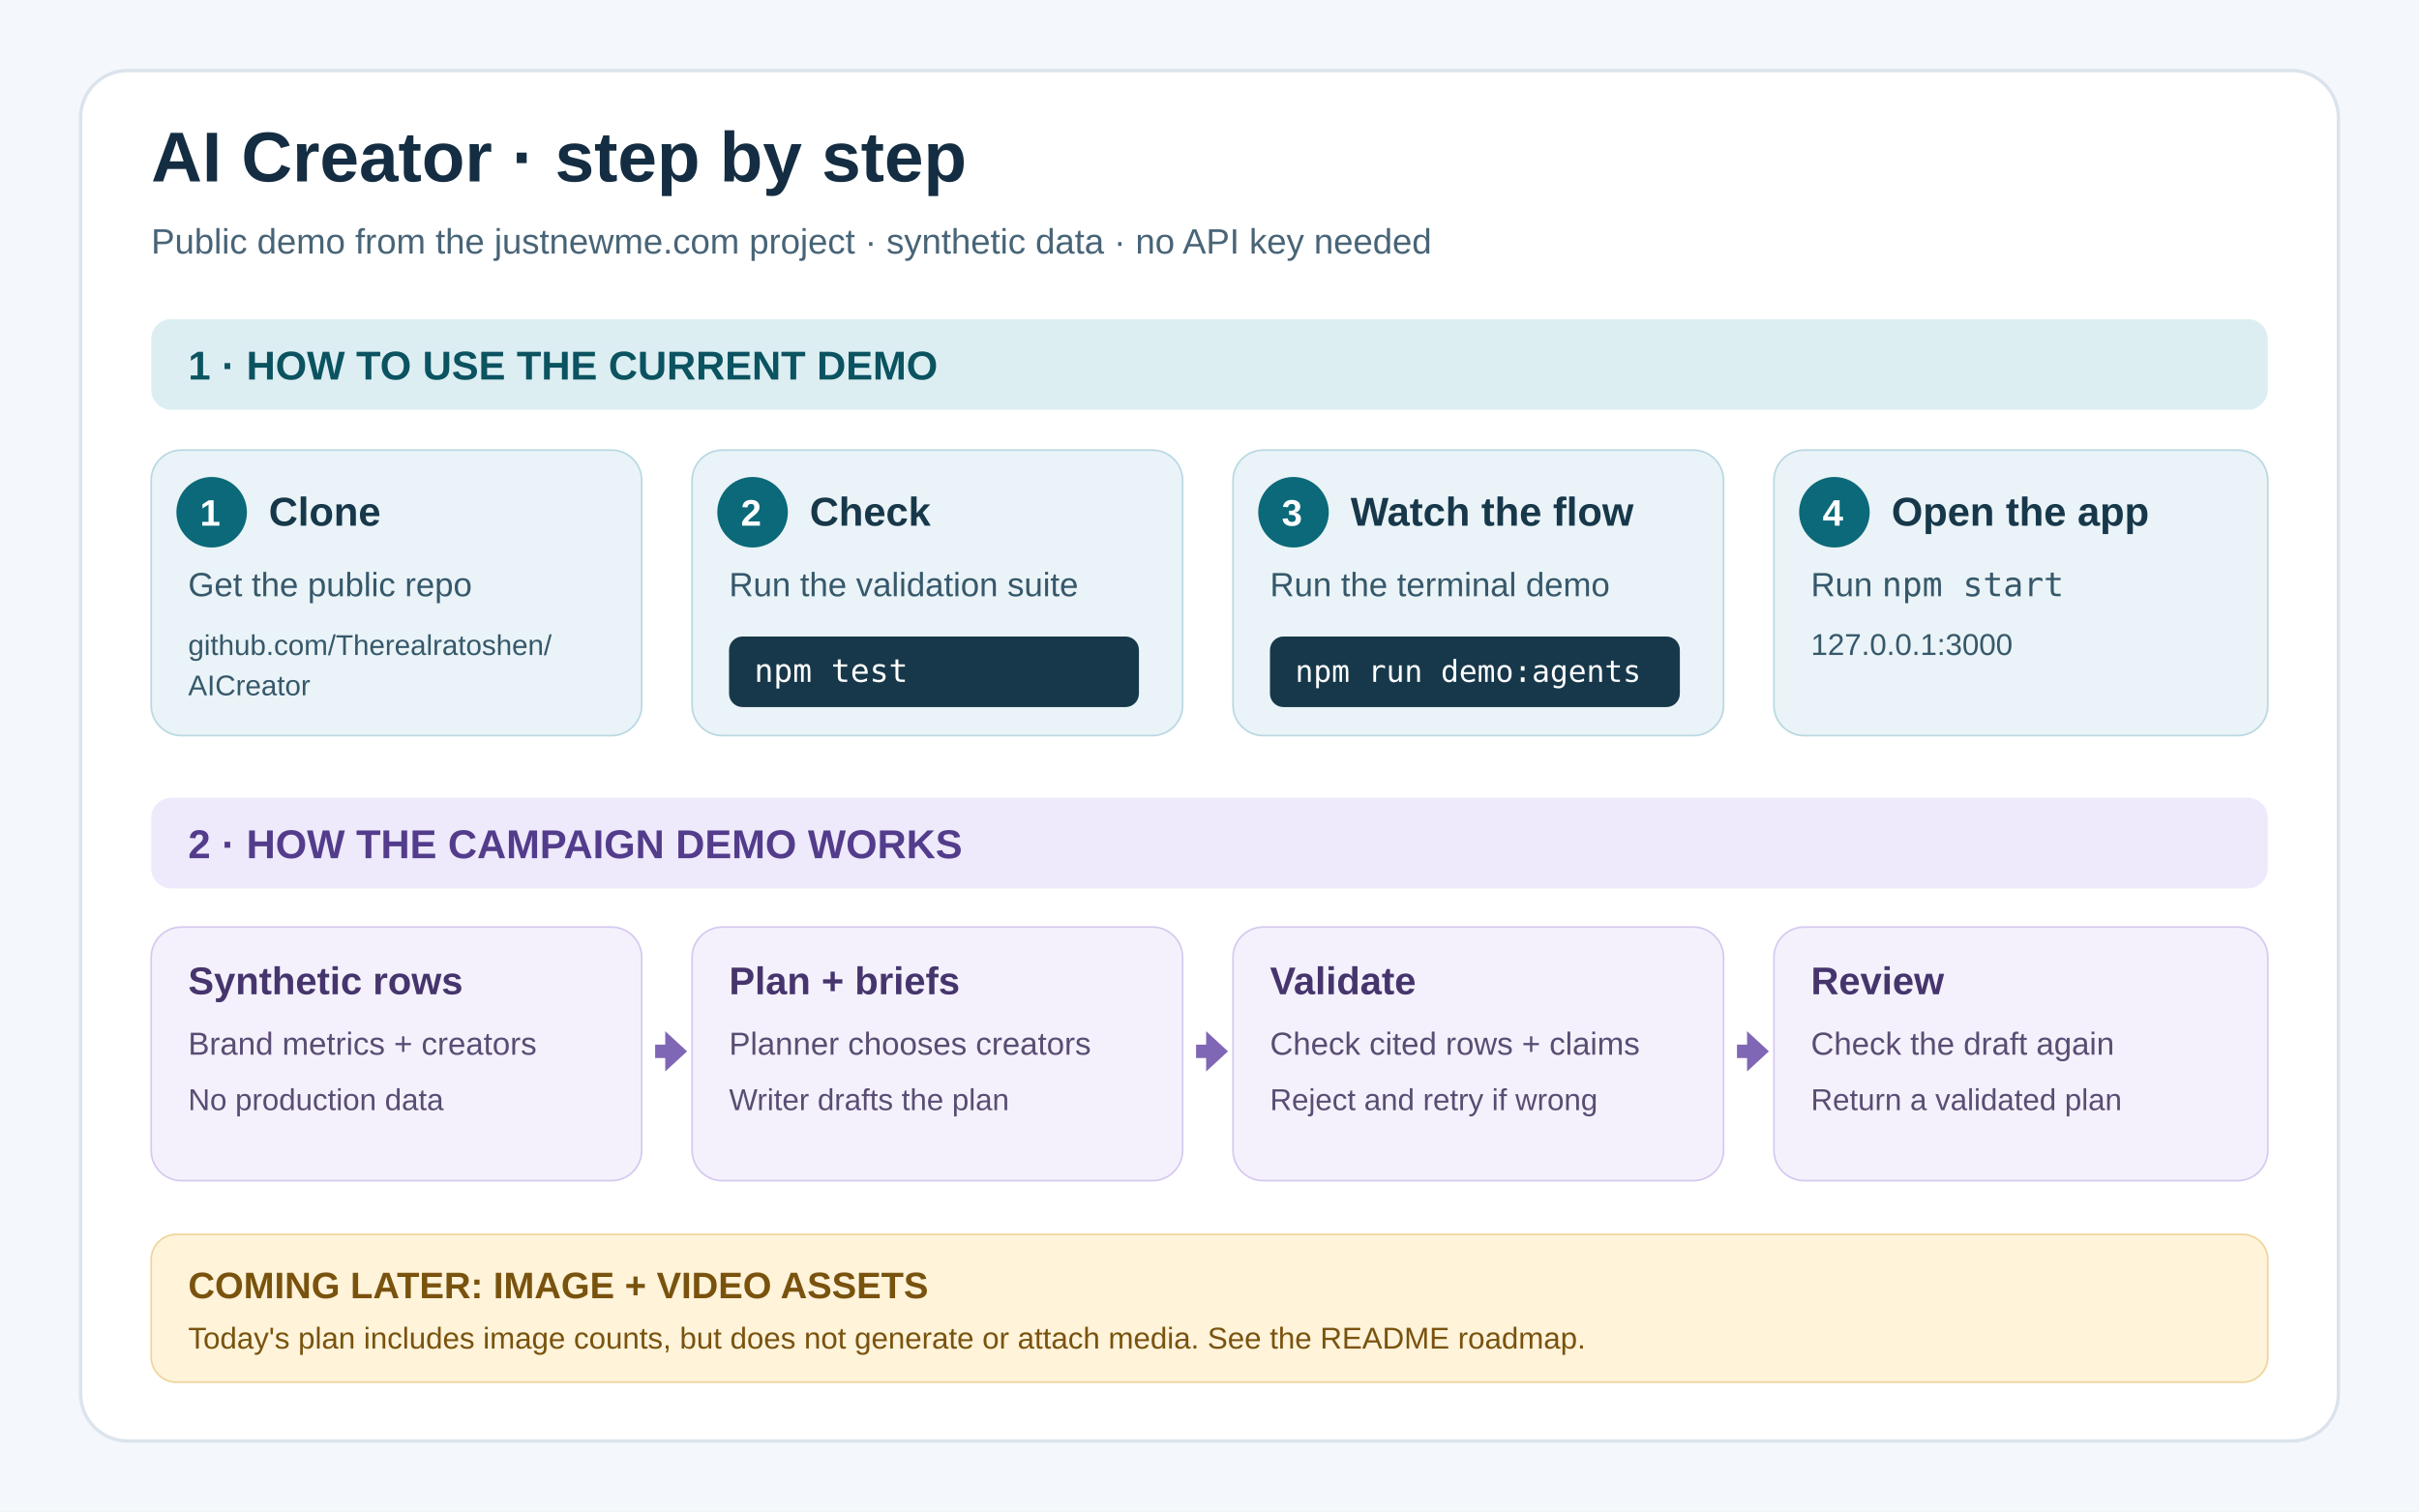
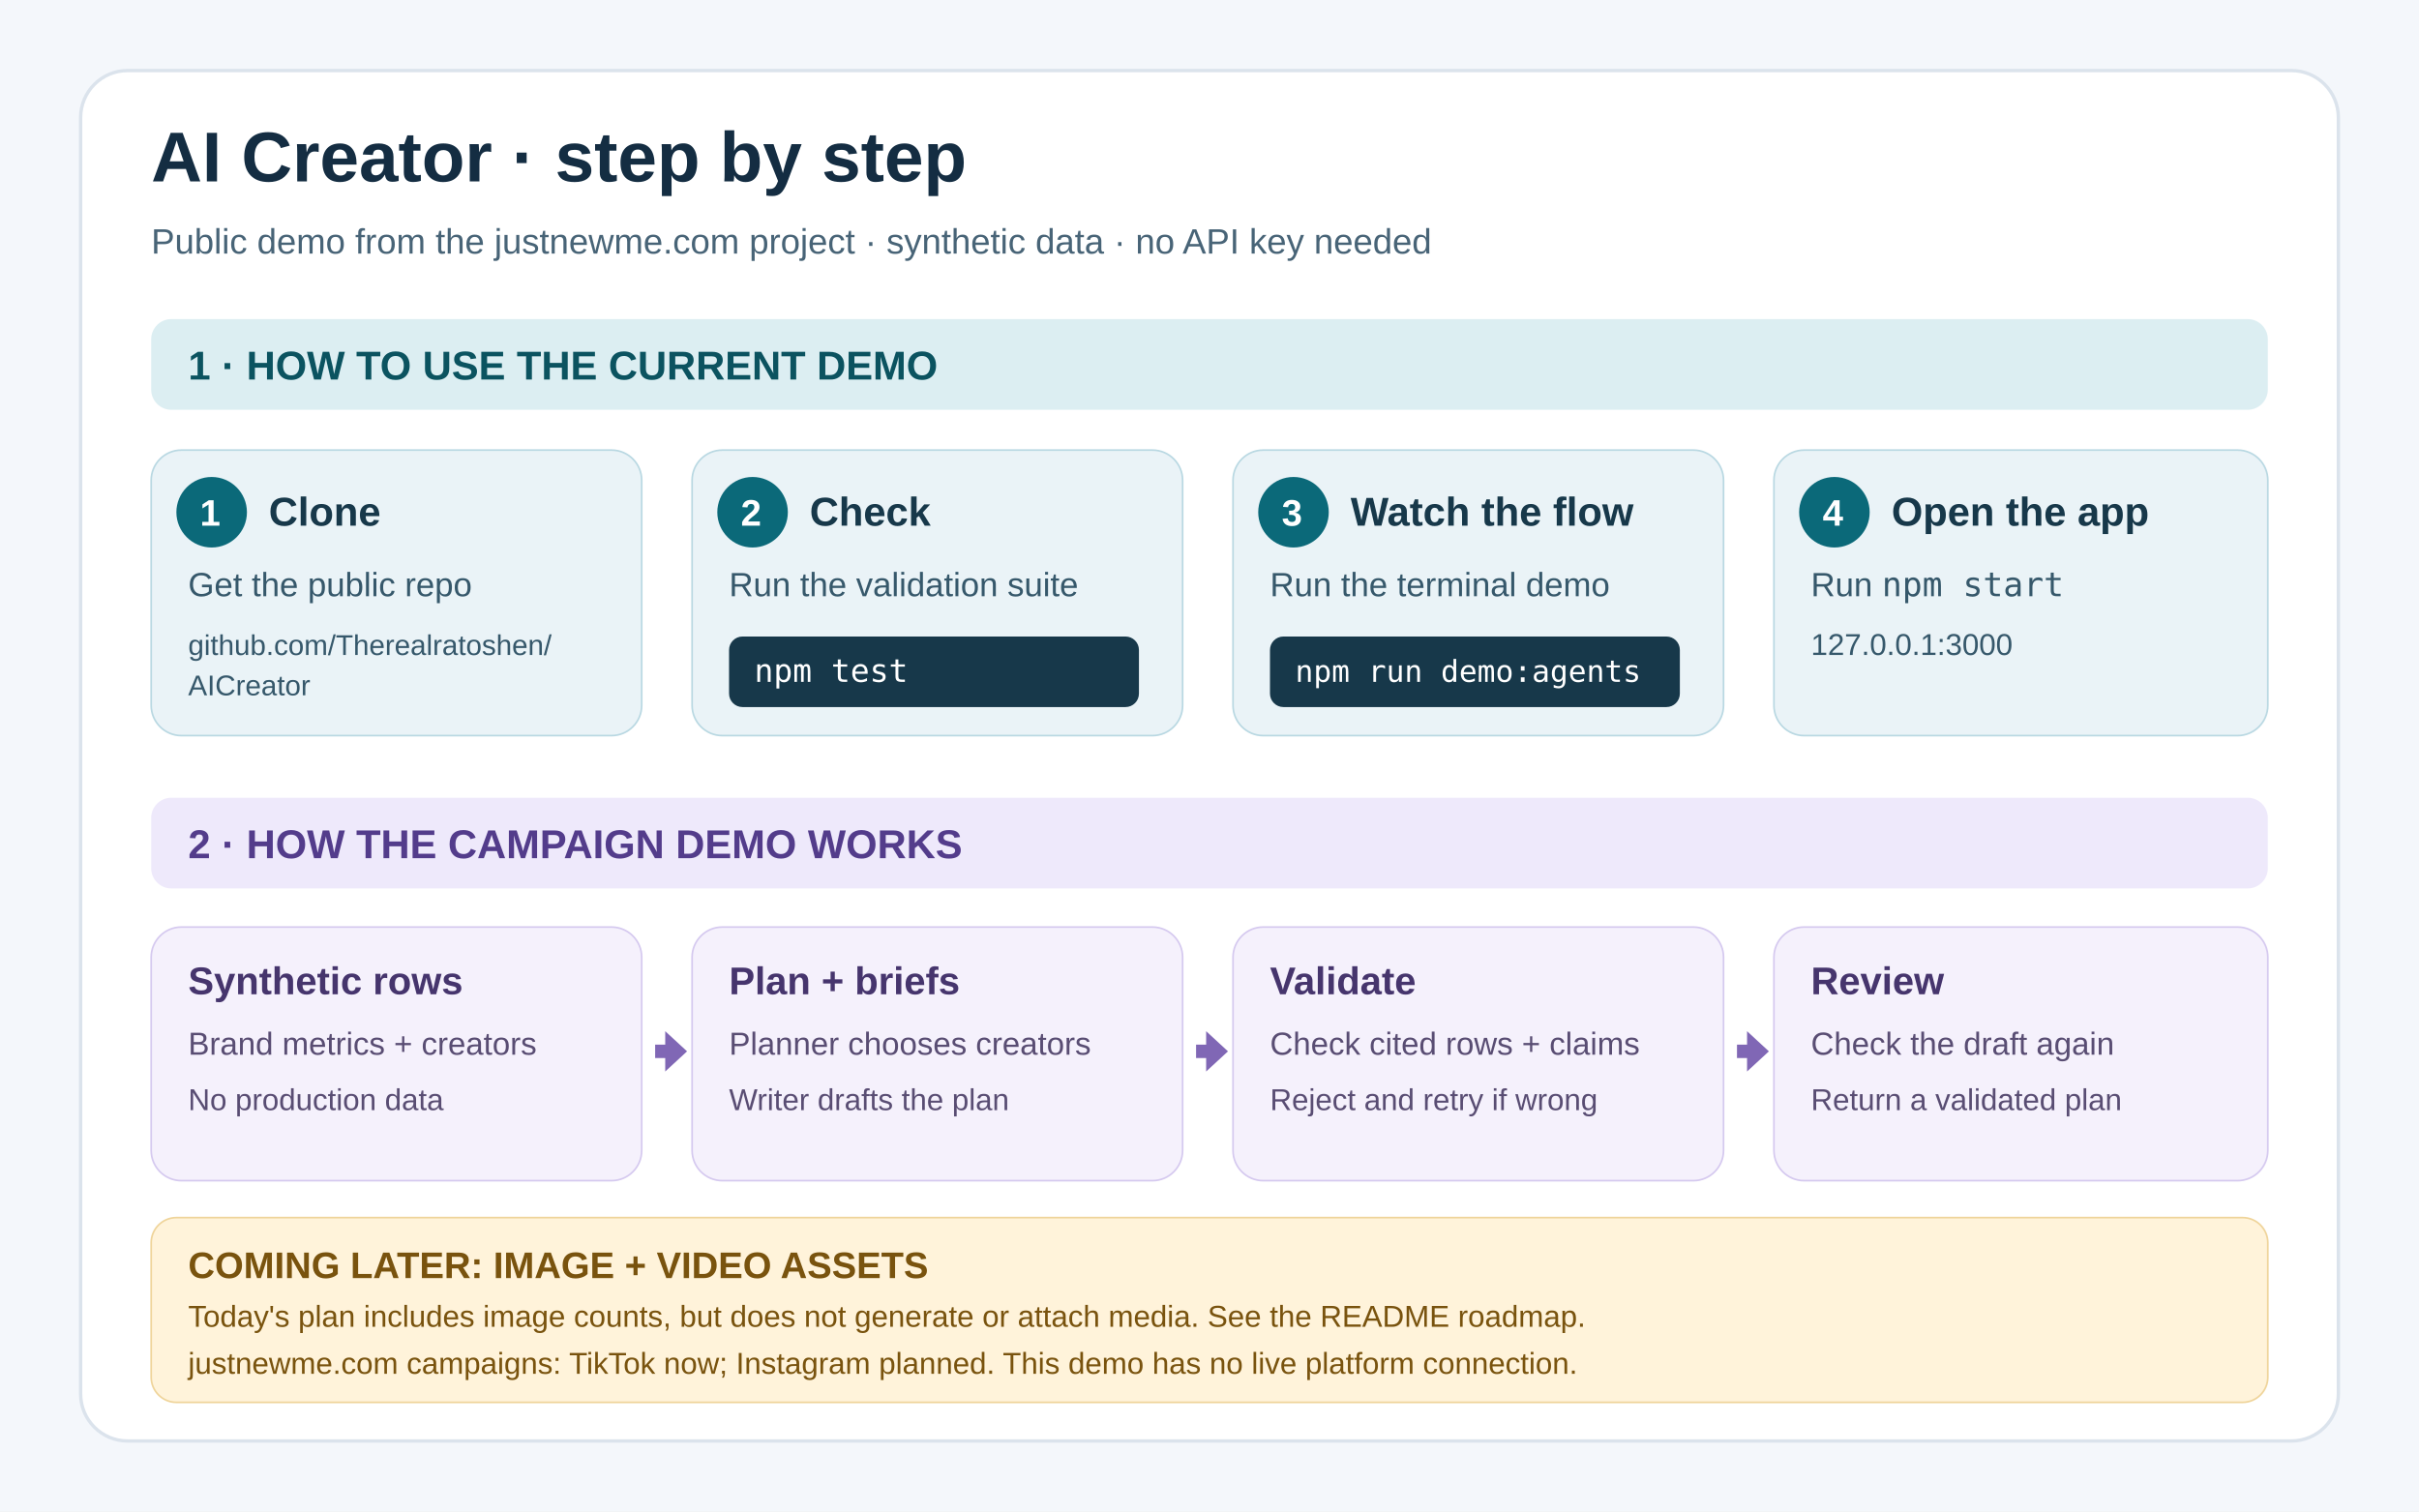
<svg xmlns="http://www.w3.org/2000/svg" viewBox="0 0 1440 900" role="img" aria-labelledby="title description">
  <rect width="1440" height="900" fill="#f4f7fb" />
  <rect x="48" y="42" width="1344" height="816" rx="28" fill="#ffffff" stroke="#dbe3ec" stroke-width="2" />
  <text x="90" y="108" font-family="Arial, Helvetica, sans-serif" font-size="42" font-weight="700" fill="#142d42">AI Creator · step by step</text>
  <text x="90" y="151" font-family="Arial, Helvetica, sans-serif" font-size="21" fill="#486477">Public demo from the justnewme.com project · synthetic data · no API key needed</text>
  <rect x="90" y="190" width="1260" height="54" rx="12" fill="#dceef2" />
  <text x="112" y="226" font-family="Arial, Helvetica, sans-serif" font-size="24" font-weight="700" fill="#0b5360">1 · HOW TO USE THE CURRENT DEMO</text>
  <g font-family="Arial, Helvetica, sans-serif">
    <rect x="90" y="268" width="292" height="170" rx="18" fill="#eaf3f7" stroke="#b9d8e2" />
    <circle cx="126" cy="305" r="21" fill="#0b6979" />
    <text x="119" y="313" font-size="22" font-weight="700" fill="#fff">1</text>
    <text x="160" y="313" font-size="24" font-weight="700" fill="#17384a">Clone</text>
    <text x="112" y="355" font-size="20" fill="#36586b">Get the public repo</text>
    <text x="112" y="390" font-size="17" fill="#36586b">github.com/Therealratoshen/</text>
    <text x="112" y="414" font-size="17" fill="#36586b">AICreator</text>
    <rect x="412" y="268" width="292" height="170" rx="18" fill="#eaf3f7" stroke="#b9d8e2" />
    <circle cx="448" cy="305" r="21" fill="#0b6979" />
    <text x="441" y="313" font-size="22" font-weight="700" fill="#fff">2</text>
    <text x="482" y="313" font-size="24" font-weight="700" fill="#17384a">Check</text>
    <text x="434" y="355" font-size="20" fill="#36586b">Run the validation suite</text>
    <rect x="434" y="379" width="244" height="42" rx="8" fill="#17384a" />
    <text x="449" y="406" font-size="19" font-family="monospace" fill="#fff">npm test</text>
    <rect x="734" y="268" width="292" height="170" rx="18" fill="#eaf3f7" stroke="#b9d8e2" />
    <circle cx="770" cy="305" r="21" fill="#0b6979" />
    <text x="763" y="313" font-size="22" font-weight="700" fill="#fff">3</text>
    <text x="804" y="313" font-size="24" font-weight="700" fill="#17384a">Watch the flow</text>
    <text x="756" y="355" font-size="20" fill="#36586b">Run the terminal demo</text>
    <rect x="756" y="379" width="244" height="42" rx="8" fill="#17384a" />
    <text x="771" y="406" font-size="18" font-family="monospace" fill="#fff">npm run demo:agents</text>
    <rect x="1056" y="268" width="294" height="170" rx="18" fill="#eaf3f7" stroke="#b9d8e2" />
    <circle cx="1092" cy="305" r="21" fill="#0b6979" />
    <text x="1085" y="313" font-size="22" font-weight="700" fill="#fff">4</text>
    <text x="1126" y="313" font-size="24" font-weight="700" fill="#17384a">Open the app</text>
    <text x="1078" y="355" font-size="20" fill="#36586b">Run <tspan font-family="monospace">npm start</tspan>
    </text>
    <text x="1078" y="390" font-size="18" fill="#36586b">127.0.0.1:3000</text>
  </g>
  <rect x="90" y="475" width="1260" height="54" rx="12" fill="#eee9fb" />
  <text x="112" y="511" font-family="Arial, Helvetica, sans-serif" font-size="24" font-weight="700" fill="#533c8b">2 · HOW THE CAMPAIGN DEMO WORKS</text>
  <g font-family="Arial, Helvetica, sans-serif">
    <rect x="90" y="552" width="292" height="151" rx="18" fill="#f5f1fc" stroke="#d5c9ef" />
    <text x="112" y="592" font-size="23" font-weight="700" fill="#46356d">Synthetic rows</text>
    <text x="112" y="628" font-size="19" fill="#594d73">Brand metrics + creators</text>
    <text x="112" y="661" font-size="18" fill="#594d73">No production data</text>
    <rect x="412" y="552" width="292" height="151" rx="18" fill="#f5f1fc" stroke="#d5c9ef" />
    <text x="434" y="592" font-size="23" font-weight="700" fill="#46356d">Plan + briefs</text>
    <text x="434" y="628" font-size="19" fill="#594d73">Planner chooses creators</text>
    <text x="434" y="661" font-size="18" fill="#594d73">Writer drafts the plan</text>
    <rect x="734" y="552" width="292" height="151" rx="18" fill="#f5f1fc" stroke="#d5c9ef" />
    <text x="756" y="592" font-size="23" font-weight="700" fill="#46356d">Validate</text>
    <text x="756" y="628" font-size="19" fill="#594d73">Check cited rows + claims</text>
    <text x="756" y="661" font-size="18" fill="#594d73">Reject and retry if wrong</text>
    <rect x="1056" y="552" width="294" height="151" rx="18" fill="#f5f1fc" stroke="#d5c9ef" />
    <text x="1078" y="592" font-size="23" font-weight="700" fill="#46356d">Review</text>
    <text x="1078" y="628" font-size="19" fill="#594d73">Check the draft again</text>
    <text x="1078" y="661" font-size="18" fill="#594d73">Return a validated plan</text>
  </g>
  <g fill="#8067b5">
    <path d="M390 622h6v-8l13 12-13 12v-8h-6z" />
    <path d="M712 622h6v-8l13 12-13 12v-8h-6z" />
    <path d="M1034 622h6v-8l13 12-13 12v-8h-6z" />
  </g>
-   <rect x="90" y="735" width="1260" height="88" rx="15" fill="#fff3da" stroke="#efd49a" />
-   <text x="112" y="773" font-family="Arial, Helvetica, sans-serif" font-size="22" font-weight="700" fill="#79530e">COMING LATER: IMAGE + VIDEO ASSETS</text>
-   <text x="112" y="803" font-family="Arial, Helvetica, sans-serif" font-size="18" fill="#79530e">Today's plan includes image counts, but does not generate or attach media. See the README roadmap.</text>
+   <rect x="90" y="725" width="1260" height="110" rx="15" fill="#fff3da" stroke="#efd49a" />
+   <text x="112" y="761" font-family="Arial, Helvetica, sans-serif" font-size="22" font-weight="700" fill="#79530e">COMING LATER: IMAGE + VIDEO ASSETS</text>
+   <text x="112" y="790" font-family="Arial, Helvetica, sans-serif" font-size="18" fill="#79530e">Today's plan includes image counts, but does not generate or attach media. See the README roadmap.</text>
+   <text x="112" y="818" font-family="Arial, Helvetica, sans-serif" font-size="18" fill="#79530e">justnewme.com campaigns: TikTok now; Instagram planned. This demo has no live platform connection.</text>
</svg>
